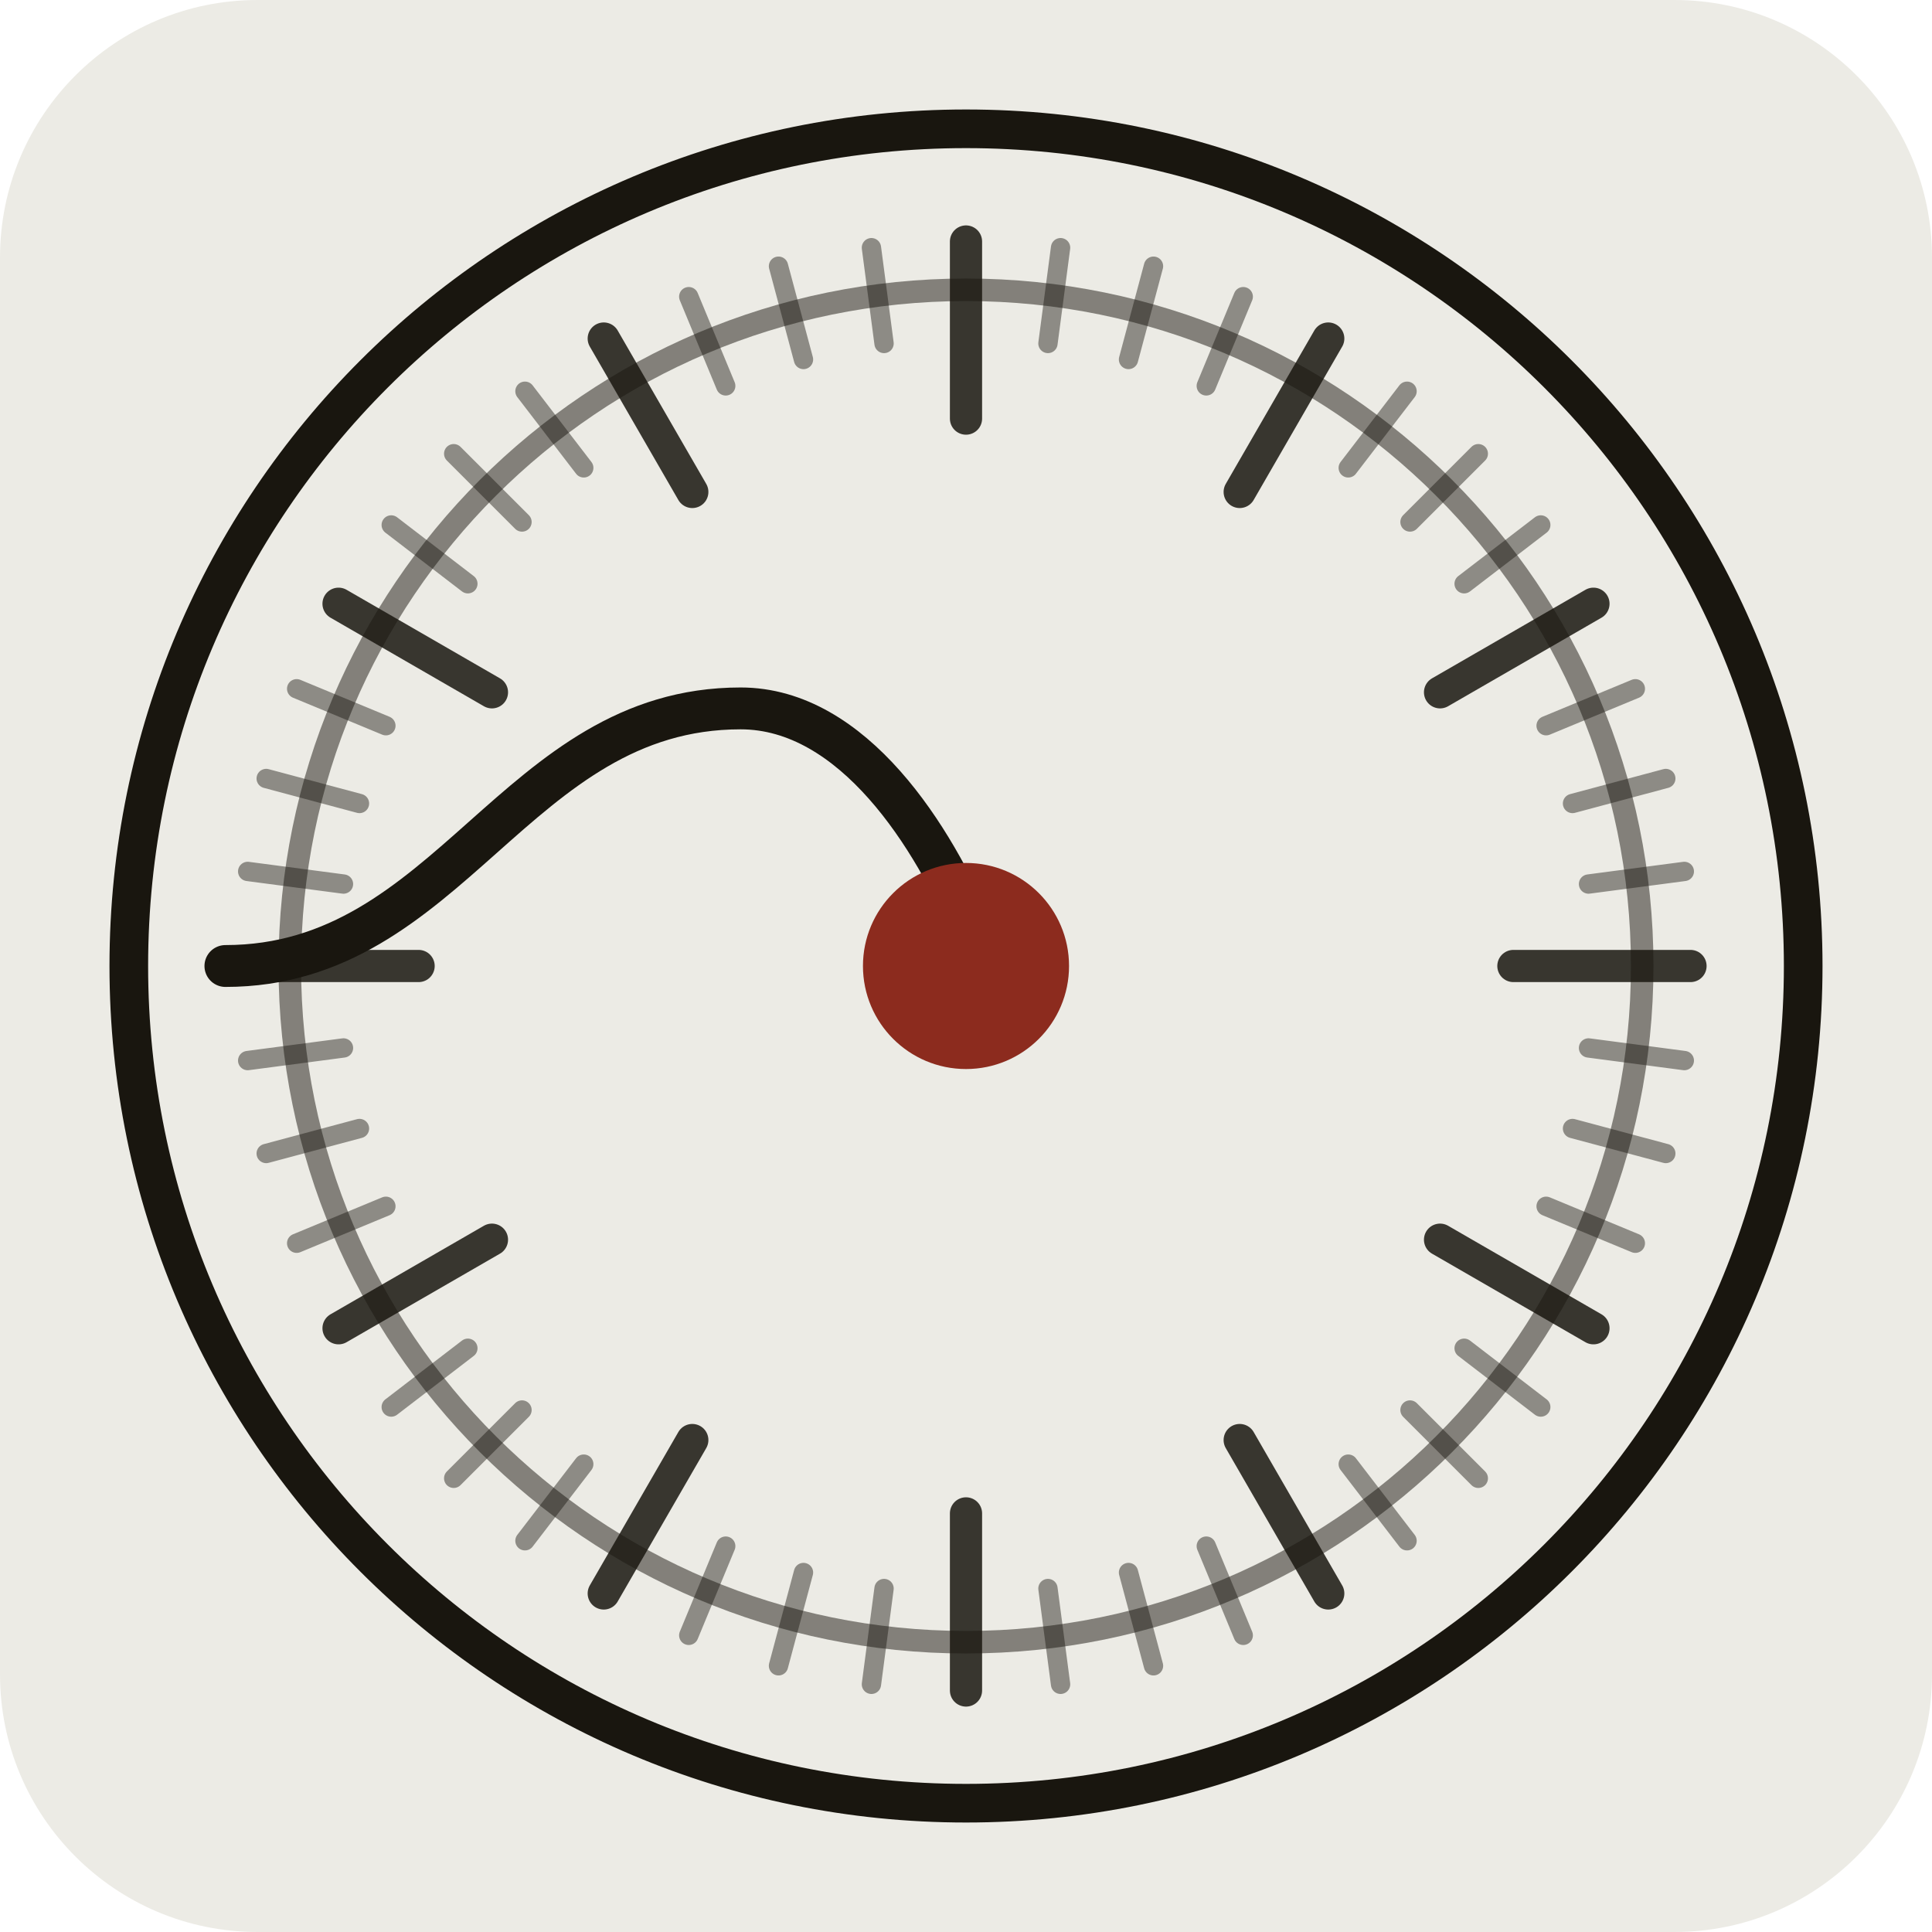
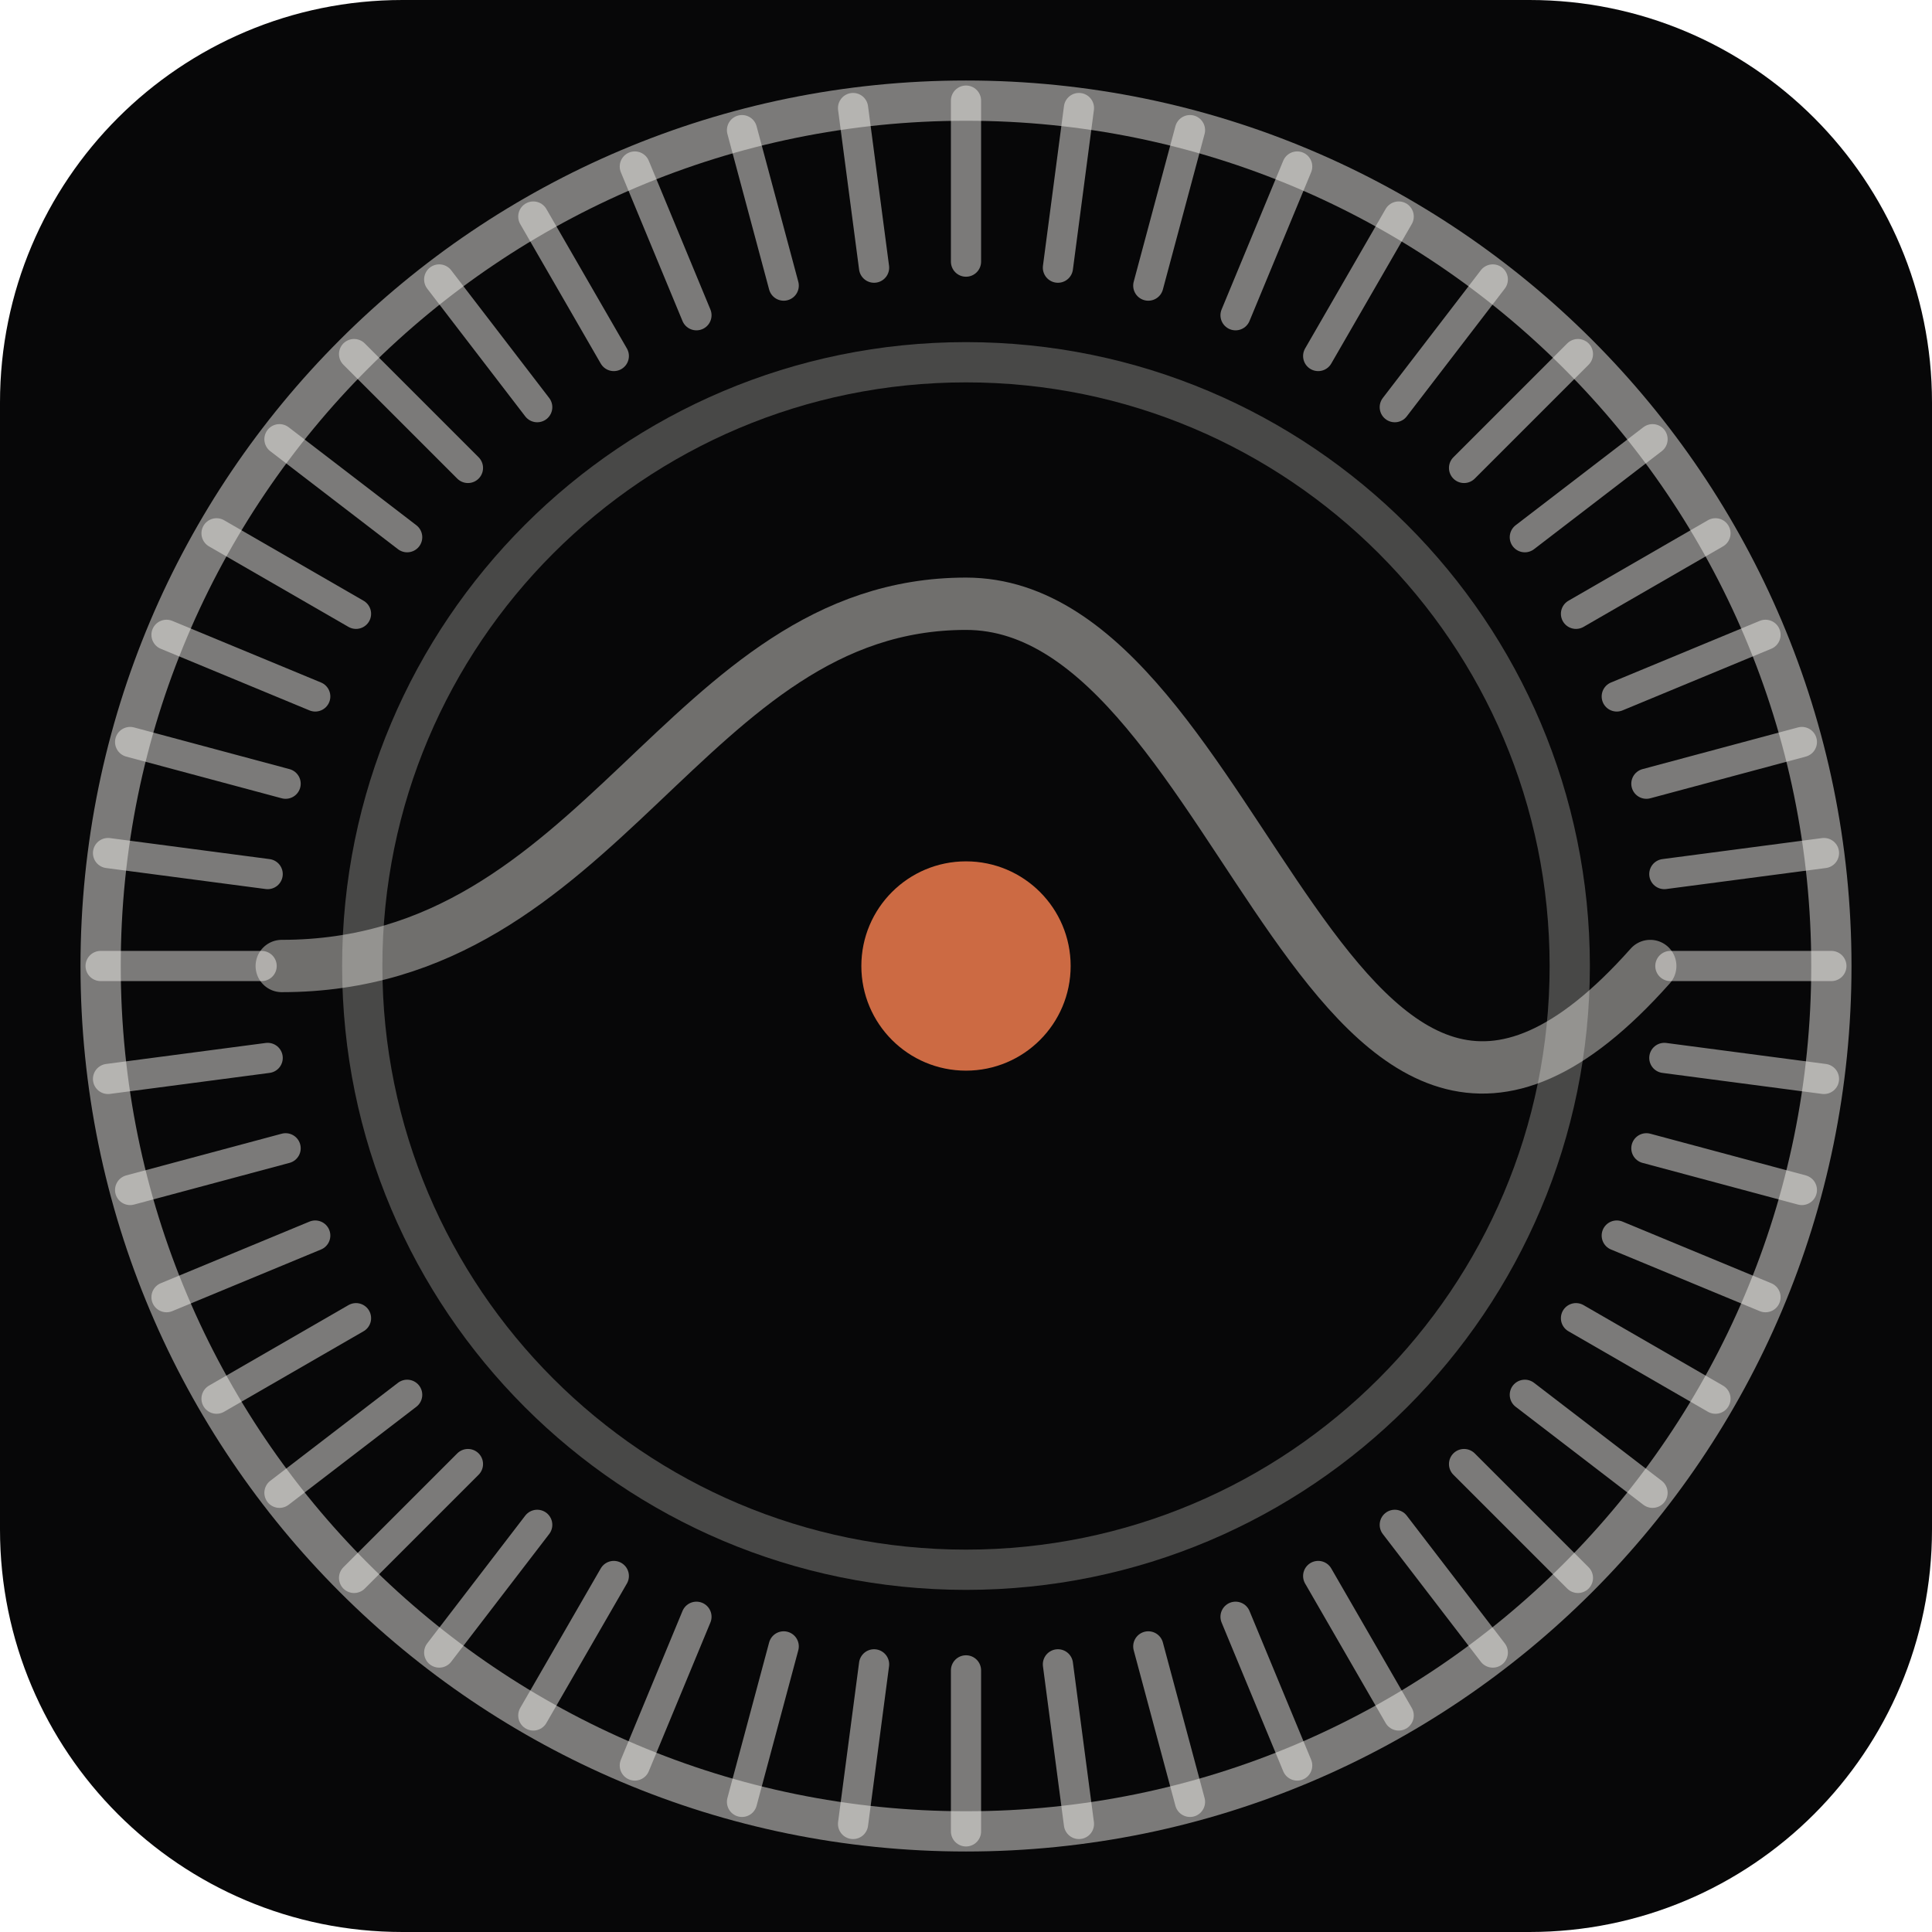
- <svg xmlns="http://www.w3.org/2000/svg" viewBox="0 0 60 60" fill="none">
-   <rect width="60" height="60" rx="8" fill="#ECEBE5" />
-   <circle cx="30" cy="30" r="26" stroke="#19160F" stroke-width="1.2" />
-   <circle cx="30" cy="30" r="21" stroke="#19160F" stroke-width="0.7" opacity="0.5" />
-   <g stroke="#19160F" stroke-linecap="round">
-     <line x1="47.000" y1="30.000" x2="52.500" y2="30.000" stroke-width="1" opacity="0.85" />
-     <line x1="49.333" y1="32.545" x2="52.308" y2="32.937" stroke-width="0.6" opacity="0.45" />
-     <line x1="48.836" y1="35.047" x2="51.733" y2="35.823" stroke-width="0.6" opacity="0.45" />
-     <line x1="48.016" y1="37.462" x2="50.787" y2="38.610" stroke-width="0.6" opacity="0.45" />
-     <line x1="44.722" y1="38.500" x2="49.486" y2="41.250" stroke-width="1" opacity="0.85" />
-     <line x1="45.470" y1="41.871" x2="47.850" y2="43.697" stroke-width="0.6" opacity="0.45" />
-     <line x1="43.789" y1="43.789" x2="45.910" y2="45.910" stroke-width="0.6" opacity="0.45" />
-     <line x1="41.871" y1="45.470" x2="43.697" y2="47.850" stroke-width="0.6" opacity="0.45" />
-     <line x1="38.500" y1="44.722" x2="41.250" y2="49.486" stroke-width="1" opacity="0.85" />
-     <line x1="37.462" y1="48.016" x2="38.610" y2="50.787" stroke-width="0.6" opacity="0.45" />
-     <line x1="35.047" y1="48.836" x2="35.823" y2="51.733" stroke-width="0.6" opacity="0.45" />
-     <line x1="32.545" y1="49.333" x2="32.937" y2="52.308" stroke-width="0.6" opacity="0.45" />
-     <line x1="30.000" y1="47.000" x2="30.000" y2="52.500" stroke-width="1" opacity="0.85" />
-     <line x1="27.455" y1="49.333" x2="27.063" y2="52.308" stroke-width="0.6" opacity="0.45" />
-     <line x1="24.953" y1="48.836" x2="24.177" y2="51.733" stroke-width="0.6" opacity="0.45" />
-     <line x1="22.538" y1="48.016" x2="21.390" y2="50.787" stroke-width="0.6" opacity="0.45" />
-     <line x1="21.500" y1="44.722" x2="18.750" y2="49.486" stroke-width="1" opacity="0.85" />
-     <line x1="18.129" y1="45.470" x2="16.303" y2="47.850" stroke-width="0.6" opacity="0.45" />
-     <line x1="16.211" y1="43.789" x2="14.090" y2="45.910" stroke-width="0.6" opacity="0.45" />
-     <line x1="14.530" y1="41.871" x2="12.150" y2="43.697" stroke-width="0.6" opacity="0.45" />
-     <line x1="15.278" y1="38.500" x2="10.514" y2="41.250" stroke-width="1" opacity="0.85" />
-     <line x1="11.984" y1="37.462" x2="9.213" y2="38.610" stroke-width="0.6" opacity="0.45" />
-     <line x1="11.164" y1="35.047" x2="8.267" y2="35.823" stroke-width="0.6" opacity="0.45" />
-     <line x1="10.667" y1="32.545" x2="7.692" y2="32.937" stroke-width="0.6" opacity="0.45" />
-     <line x1="13.000" y1="30.000" x2="7.500" y2="30.000" stroke-width="1" opacity="0.85" />
-     <line x1="10.667" y1="27.455" x2="7.692" y2="27.063" stroke-width="0.6" opacity="0.45" />
-     <line x1="11.164" y1="24.953" x2="8.267" y2="24.177" stroke-width="0.6" opacity="0.45" />
-     <line x1="11.984" y1="22.538" x2="9.213" y2="21.390" stroke-width="0.6" opacity="0.45" />
-     <line x1="15.278" y1="21.500" x2="10.514" y2="18.750" stroke-width="1" opacity="0.85" />
-     <line x1="14.530" y1="18.129" x2="12.150" y2="16.303" stroke-width="0.6" opacity="0.45" />
-     <line x1="16.211" y1="16.211" x2="14.090" y2="14.090" stroke-width="0.6" opacity="0.45" />
-     <line x1="18.129" y1="14.530" x2="16.303" y2="12.150" stroke-width="0.6" opacity="0.45" />
-     <line x1="21.500" y1="15.278" x2="18.750" y2="10.514" stroke-width="1" opacity="0.85" />
-     <line x1="22.538" y1="11.984" x2="21.390" y2="9.213" stroke-width="0.6" opacity="0.45" />
-     <line x1="24.953" y1="11.164" x2="24.177" y2="8.267" stroke-width="0.6" opacity="0.45" />
-     <line x1="27.455" y1="10.667" x2="27.063" y2="7.692" stroke-width="0.6" opacity="0.45" />
-     <line x1="30.000" y1="13.000" x2="30.000" y2="7.500" stroke-width="1" opacity="0.85" />
-     <line x1="32.545" y1="10.667" x2="32.937" y2="7.692" stroke-width="0.6" opacity="0.45" />
-     <line x1="35.047" y1="11.164" x2="35.823" y2="8.267" stroke-width="0.6" opacity="0.45" />
-     <line x1="37.462" y1="11.984" x2="38.610" y2="9.213" stroke-width="0.6" opacity="0.45" />
-     <line x1="38.500" y1="15.278" x2="41.250" y2="10.514" stroke-width="1" opacity="0.85" />
-     <line x1="41.871" y1="14.530" x2="43.697" y2="12.150" stroke-width="0.6" opacity="0.45" />
-     <line x1="43.789" y1="16.211" x2="45.910" y2="14.090" stroke-width="0.6" opacity="0.45" />
-     <line x1="45.470" y1="18.129" x2="47.850" y2="16.303" stroke-width="0.6" opacity="0.45" />
-     <line x1="44.722" y1="21.500" x2="49.486" y2="18.750" stroke-width="1" opacity="0.85" />
-     <line x1="48.016" y1="22.538" x2="50.787" y2="21.390" stroke-width="0.6" opacity="0.45" />
-     <line x1="48.836" y1="24.953" x2="51.733" y2="24.177" stroke-width="0.6" opacity="0.45" />
-     <line x1="49.333" y1="27.455" x2="52.308" y2="27.063" stroke-width="0.6" opacity="0.45" />
+ <svg xmlns="http://www.w3.org/2000/svg" viewBox="0 0 48 48" fill="none">
+   <rect width="48" height="48" rx="10" fill="#070708" />
+   <circle cx="24" cy="24" r="21.5" stroke="rgba(241,239,234,0.5)" stroke-width="1" />
+   <circle cx="24" cy="24" r="15" stroke="rgba(241,239,234,0.28)" stroke-width="1" />
+   <g stroke="rgba(241,239,234,0.5)" stroke-width="0.75" stroke-linecap="round">
+     <line x1="41.500" y1="24.000" x2="45.500" y2="24.000" />
+     <line x1="41.350" y1="26.284" x2="45.316" y2="26.806" />
+     <line x1="40.904" y1="28.529" x2="44.767" y2="29.565" />
+     <line x1="40.168" y1="30.697" x2="43.863" y2="32.228" />
+     <line x1="39.155" y1="32.750" x2="42.620" y2="34.750" />
+     <line x1="37.884" y1="34.653" x2="41.057" y2="37.088" />
+     <line x1="36.374" y1="36.374" x2="39.203" y2="39.203" />
+     <line x1="34.653" y1="37.884" x2="37.088" y2="41.057" />
+     <line x1="32.750" y1="39.155" x2="34.750" y2="42.620" />
+     <line x1="30.697" y1="40.168" x2="32.228" y2="43.863" />
+     <line x1="28.529" y1="40.904" x2="29.565" y2="44.767" />
+     <line x1="26.284" y1="41.350" x2="26.806" y2="45.316" />
+     <line x1="24.000" y1="41.500" x2="24.000" y2="45.500" />
+     <line x1="21.716" y1="41.350" x2="21.194" y2="45.316" />
+     <line x1="19.471" y1="40.904" x2="18.435" y2="44.767" />
+     <line x1="17.303" y1="40.168" x2="15.772" y2="43.863" />
+     <line x1="15.250" y1="39.155" x2="13.250" y2="42.620" />
+     <line x1="13.347" y1="37.884" x2="10.912" y2="41.057" />
+     <line x1="11.626" y1="36.374" x2="8.797" y2="39.203" />
+     <line x1="10.116" y1="34.653" x2="6.943" y2="37.088" />
+     <line x1="8.845" y1="32.750" x2="5.380" y2="34.750" />
+     <line x1="7.832" y1="30.697" x2="4.137" y2="32.228" />
+     <line x1="7.096" y1="28.529" x2="3.233" y2="29.565" />
+     <line x1="6.650" y1="26.284" x2="2.684" y2="26.806" />
+     <line x1="6.500" y1="24.000" x2="2.500" y2="24.000" />
+     <line x1="6.650" y1="21.716" x2="2.684" y2="21.194" />
+     <line x1="7.096" y1="19.471" x2="3.233" y2="18.435" />
+     <line x1="7.832" y1="17.303" x2="4.137" y2="15.772" />
+     <line x1="8.845" y1="15.250" x2="5.380" y2="13.250" />
+     <line x1="10.116" y1="13.347" x2="6.943" y2="10.912" />
+     <line x1="11.626" y1="11.626" x2="8.797" y2="8.797" />
+     <line x1="13.347" y1="10.116" x2="10.912" y2="6.943" />
+     <line x1="15.250" y1="8.845" x2="13.250" y2="5.380" />
+     <line x1="17.303" y1="7.832" x2="15.772" y2="4.137" />
+     <line x1="19.471" y1="7.096" x2="18.435" y2="3.233" />
+     <line x1="21.716" y1="6.650" x2="21.194" y2="2.684" />
+     <line x1="24.000" y1="6.500" x2="24.000" y2="2.500" />
+     <line x1="26.284" y1="6.650" x2="26.806" y2="2.684" />
+     <line x1="28.529" y1="7.096" x2="29.565" y2="3.233" />
+     <line x1="30.697" y1="7.832" x2="32.228" y2="4.137" />
+     <line x1="32.750" y1="8.845" x2="34.750" y2="5.380" />
+     <line x1="34.653" y1="10.116" x2="37.088" y2="6.943" />
+     <line x1="36.374" y1="11.626" x2="39.203" y2="8.797" />
+     <line x1="37.884" y1="13.347" x2="41.057" y2="10.912" />
+     <line x1="39.155" y1="15.250" x2="42.620" y2="13.250" />
+     <line x1="40.168" y1="17.303" x2="43.863" y2="15.772" />
+     <line x1="40.904" y1="19.471" x2="44.767" y2="18.435" />
+     <line x1="41.350" y1="21.716" x2="45.316" y2="21.194" />
  </g>
-   <path d="M7 30 C 14 30, 16 22, 23 22 S 33 38, 30 30" stroke="#19160F" stroke-width="1.3" stroke-linecap="round" />
-   <circle cx="30" cy="30" r="3.2" fill="#8C2B1E" />
+   <path d="M7 24 C 15 24, 17 15, 24 15 S 33 33, 41 24" stroke="rgba(241,239,234,0.45)" stroke-width="1.3" stroke-linecap="round" />
+   <circle cx="24" cy="24" r="2.6" fill="#CC6A43" />
</svg>
